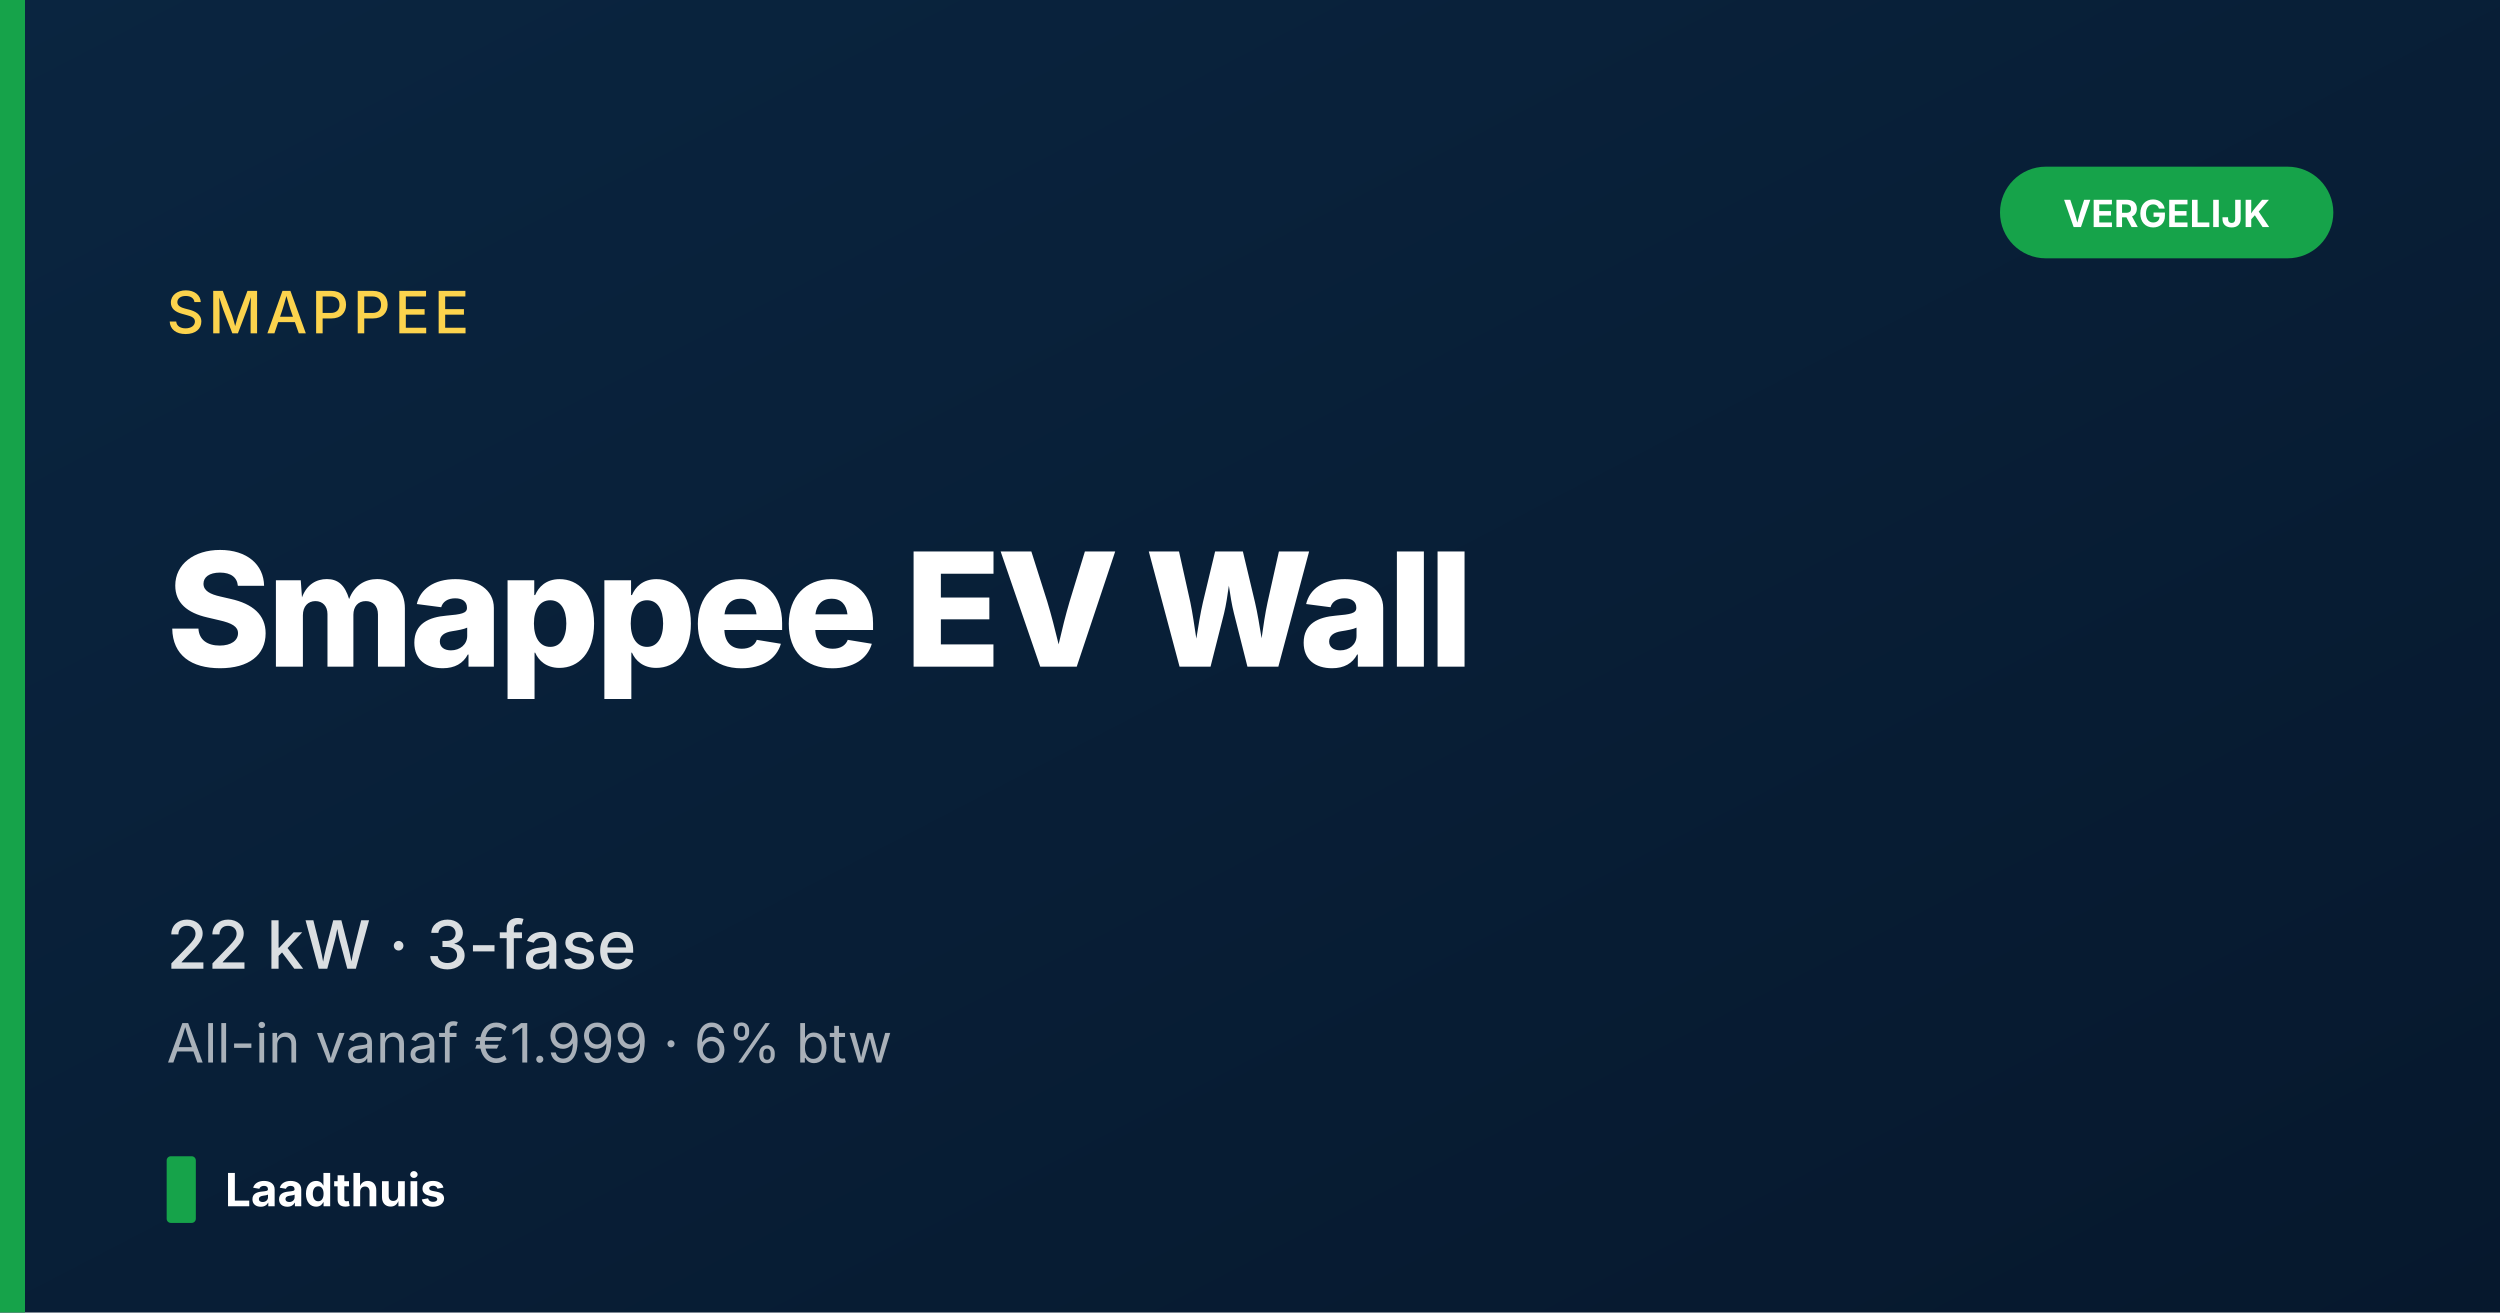
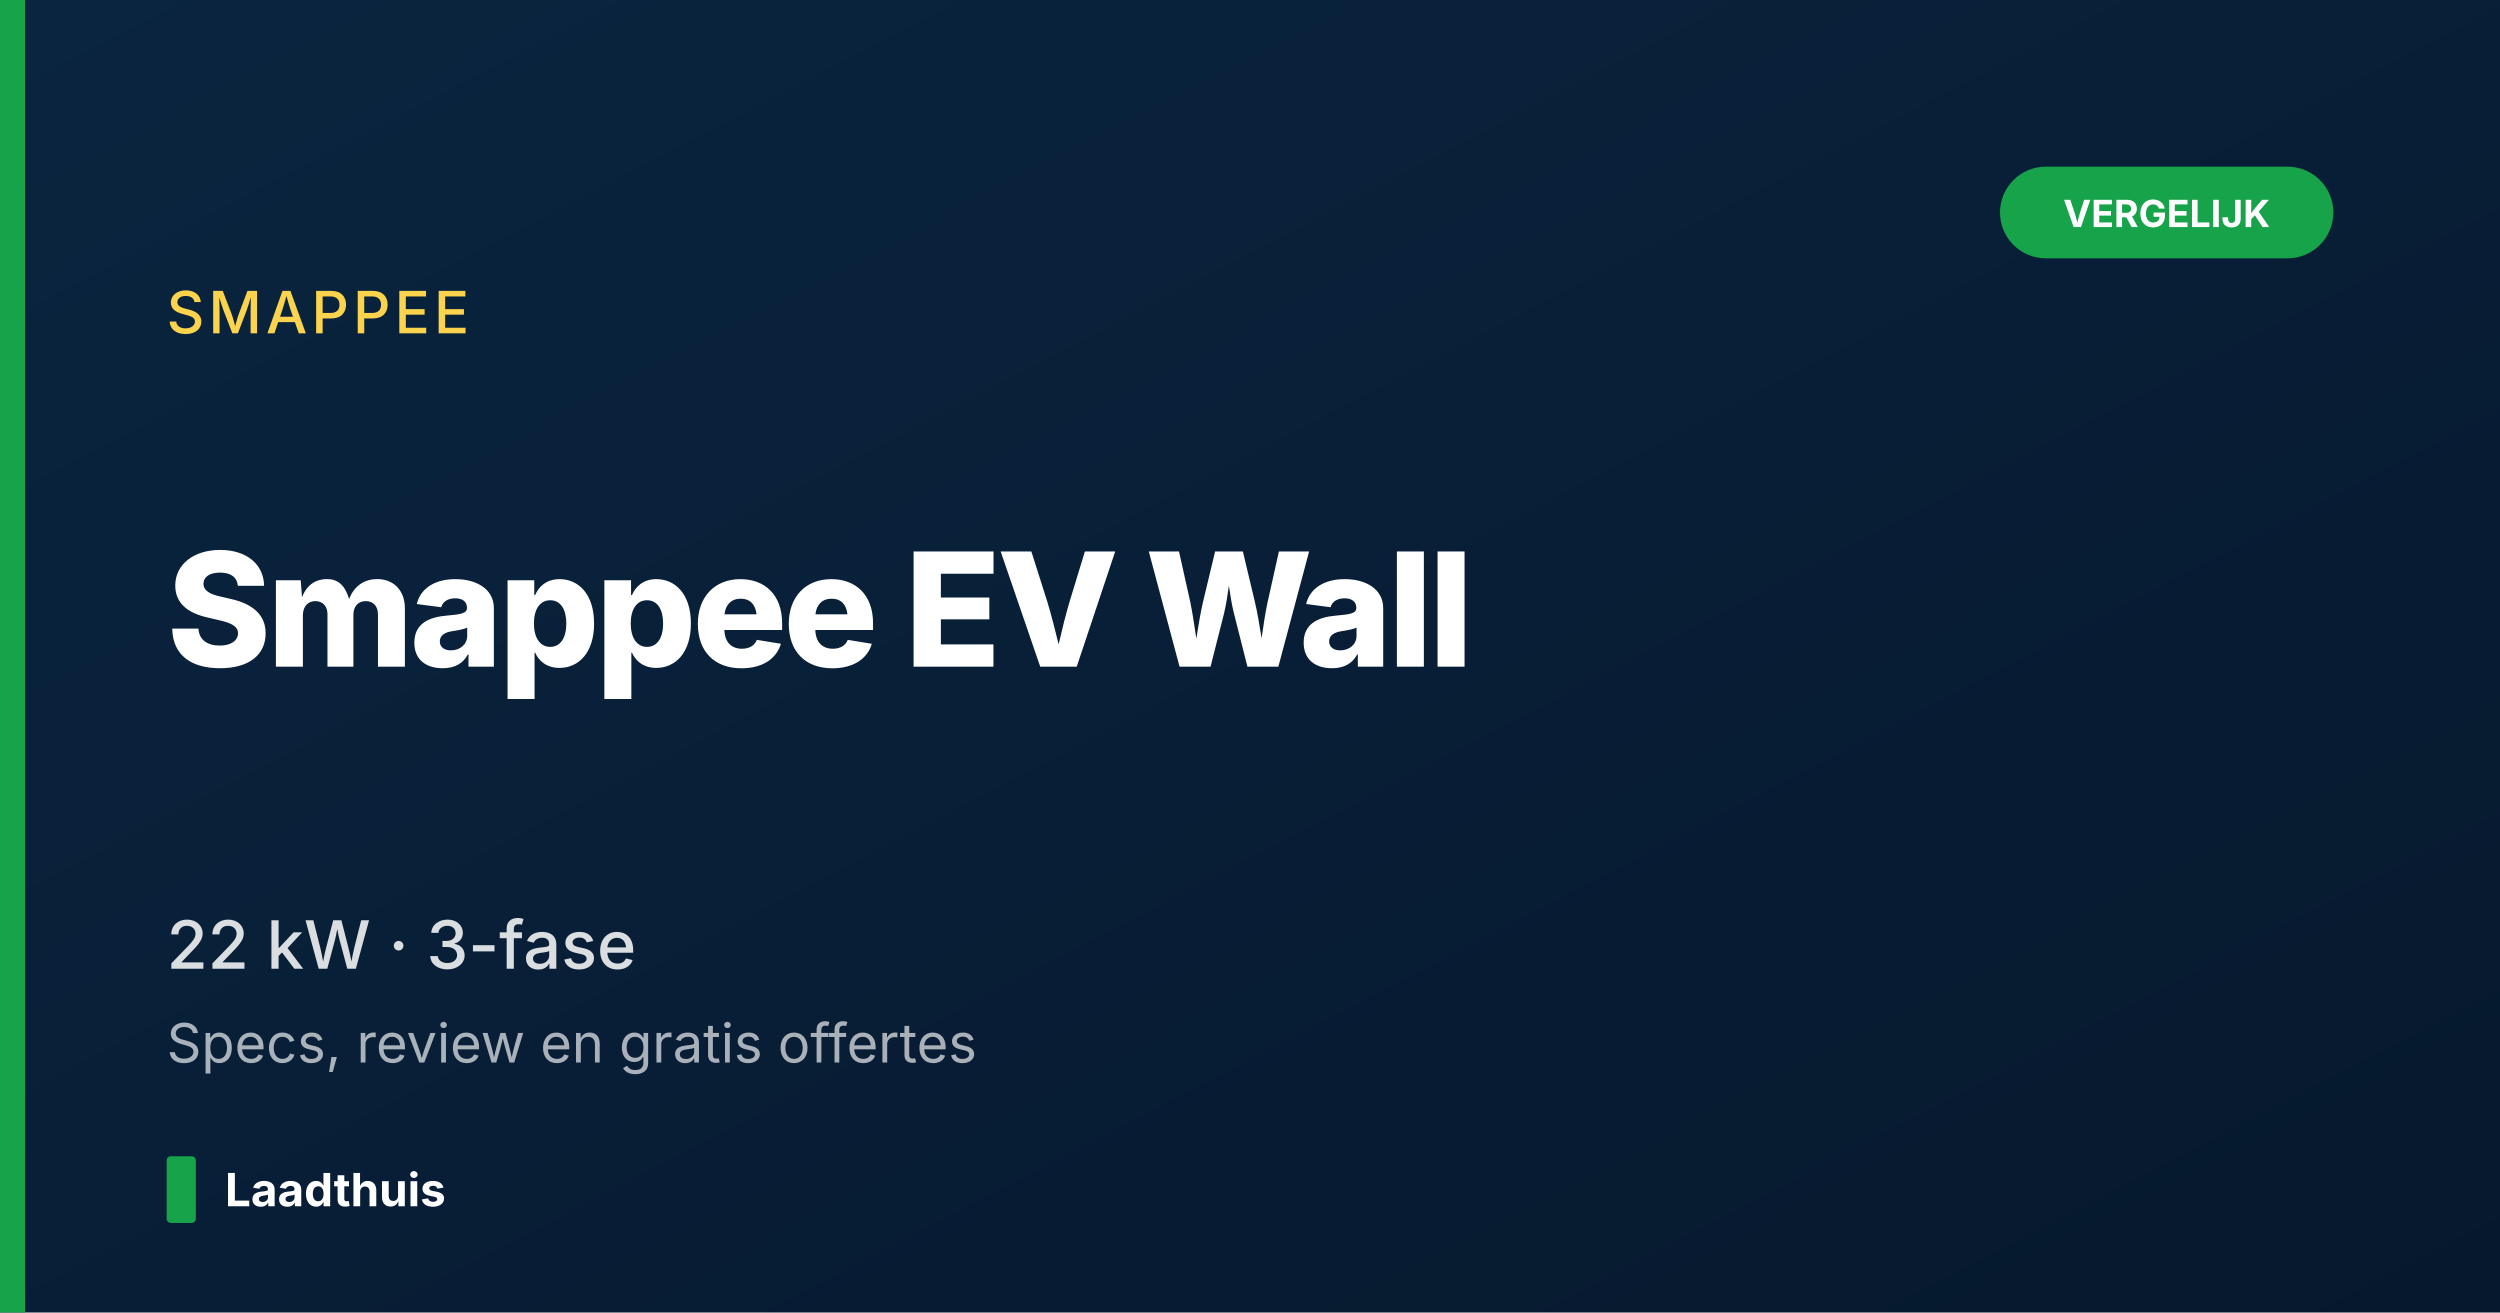
<svg xmlns="http://www.w3.org/2000/svg" width="1200" height="630" viewBox="0 0 1200 630">
  <defs>
    <linearGradient id="bg" x1="0" y1="0" x2="1" y2="1">
      <stop offset="0%" stop-color="#0A2540" />
      <stop offset="100%" stop-color="#06182d" />
    </linearGradient>
  </defs>
  <rect width="1200" height="630" fill="url(#bg)" />
  <rect x="0" y="0" width="12" height="630" fill="#16A34A" />
  <g font-family="Inter, system-ui, -apple-system, sans-serif" fill="white">
    <text x="80" y="160" font-size="28" font-weight="500" fill="#FCD34D" letter-spacing="2">SMAPPEE</text>
    <text x="80" y="320" font-size="76" font-weight="800" letter-spacing="-2">
      <tspan x="80" dy="0">Smappee EV Wall</tspan>
    </text>
    <text x="80" y="465" font-size="32" font-weight="500" opacity="0.85">22 kW · 3-fase</text>
-     <text x="80" y="510" font-size="26" font-weight="400" opacity="0.65">All-in vanaf €1.999 · 6% btw</text>
+     <text x="80" y="510" font-size="26" font-weight="400" opacity="0.65">Specs, review en gratis offertes</text>
  </g>
  <g transform="translate(80 555)">
    <rect width="14" height="32" rx="2" fill="#16A34A" />
    <text x="28" y="24" font-family="Inter, system-ui, -apple-system, sans-serif" font-size="22" font-weight="700" fill="white">Laadthuis</text>
  </g>
  <g transform="translate(960 80)">
    <rect width="160" height="44" rx="22" fill="#16A34A" />
    <text x="80" y="29" text-anchor="middle" font-family="Inter, system-ui, -apple-system, sans-serif" font-size="18" font-weight="700" fill="white">VERGELIJK</text>
  </g>
</svg>
